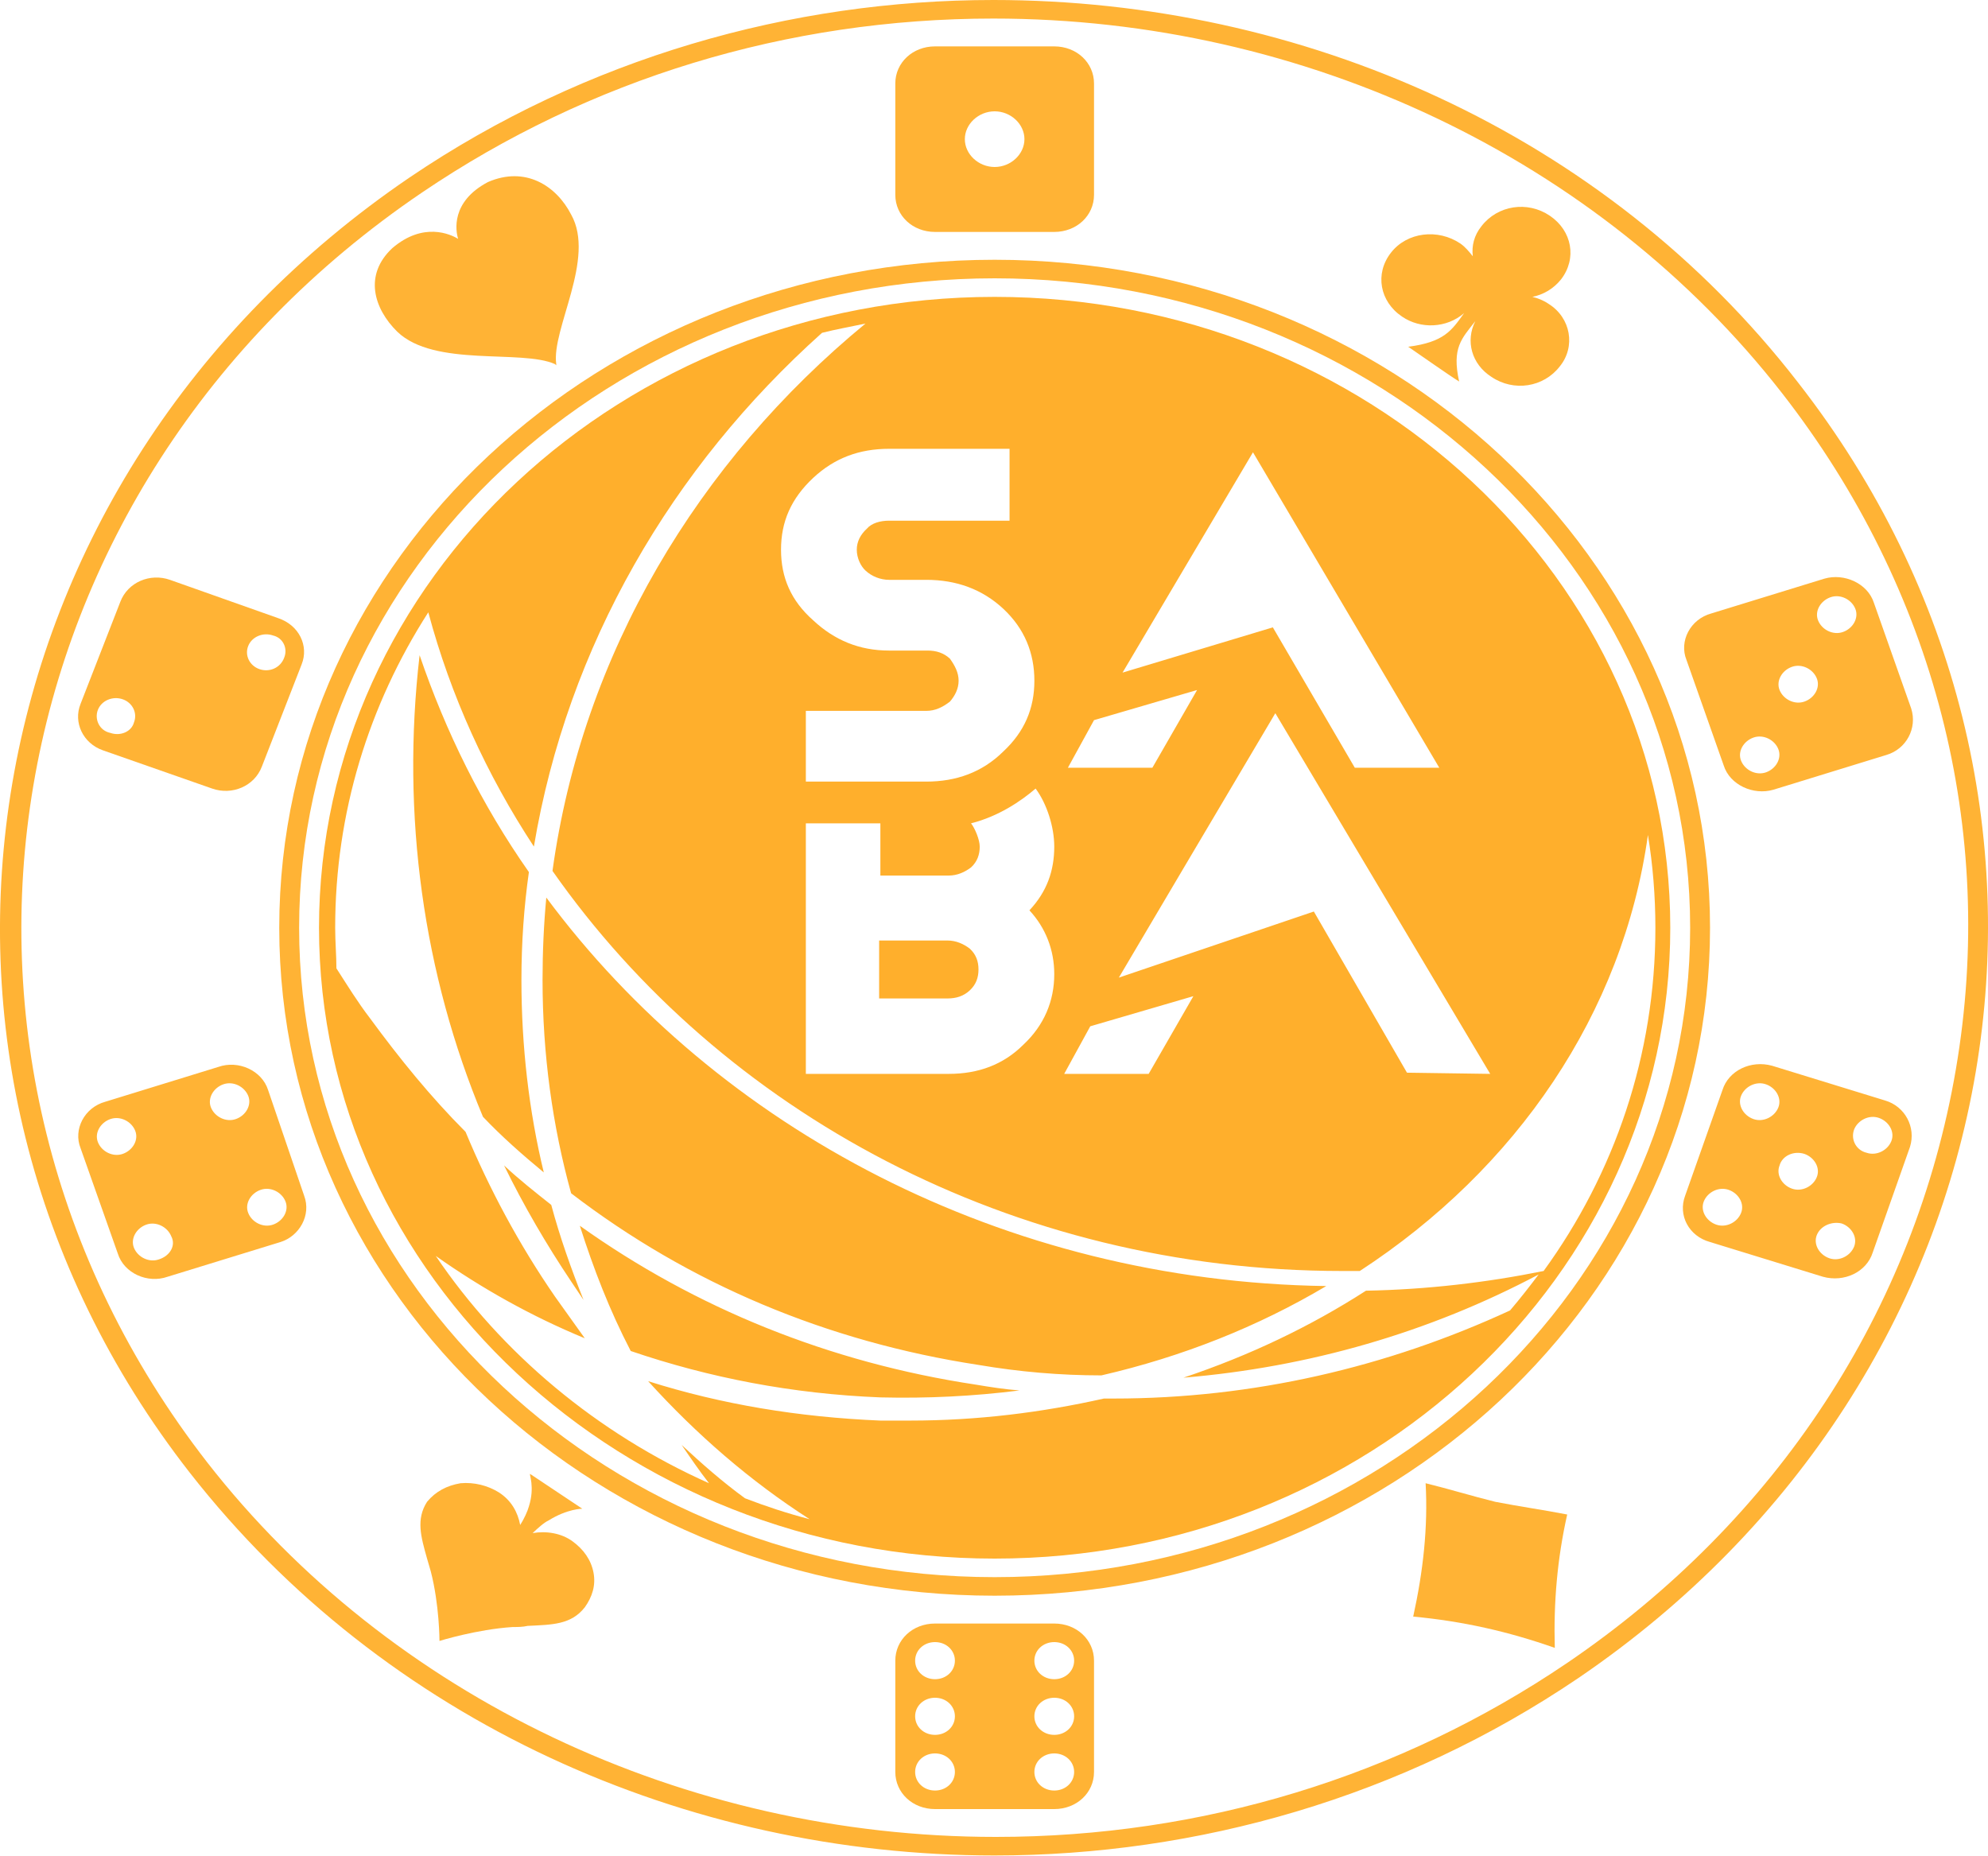
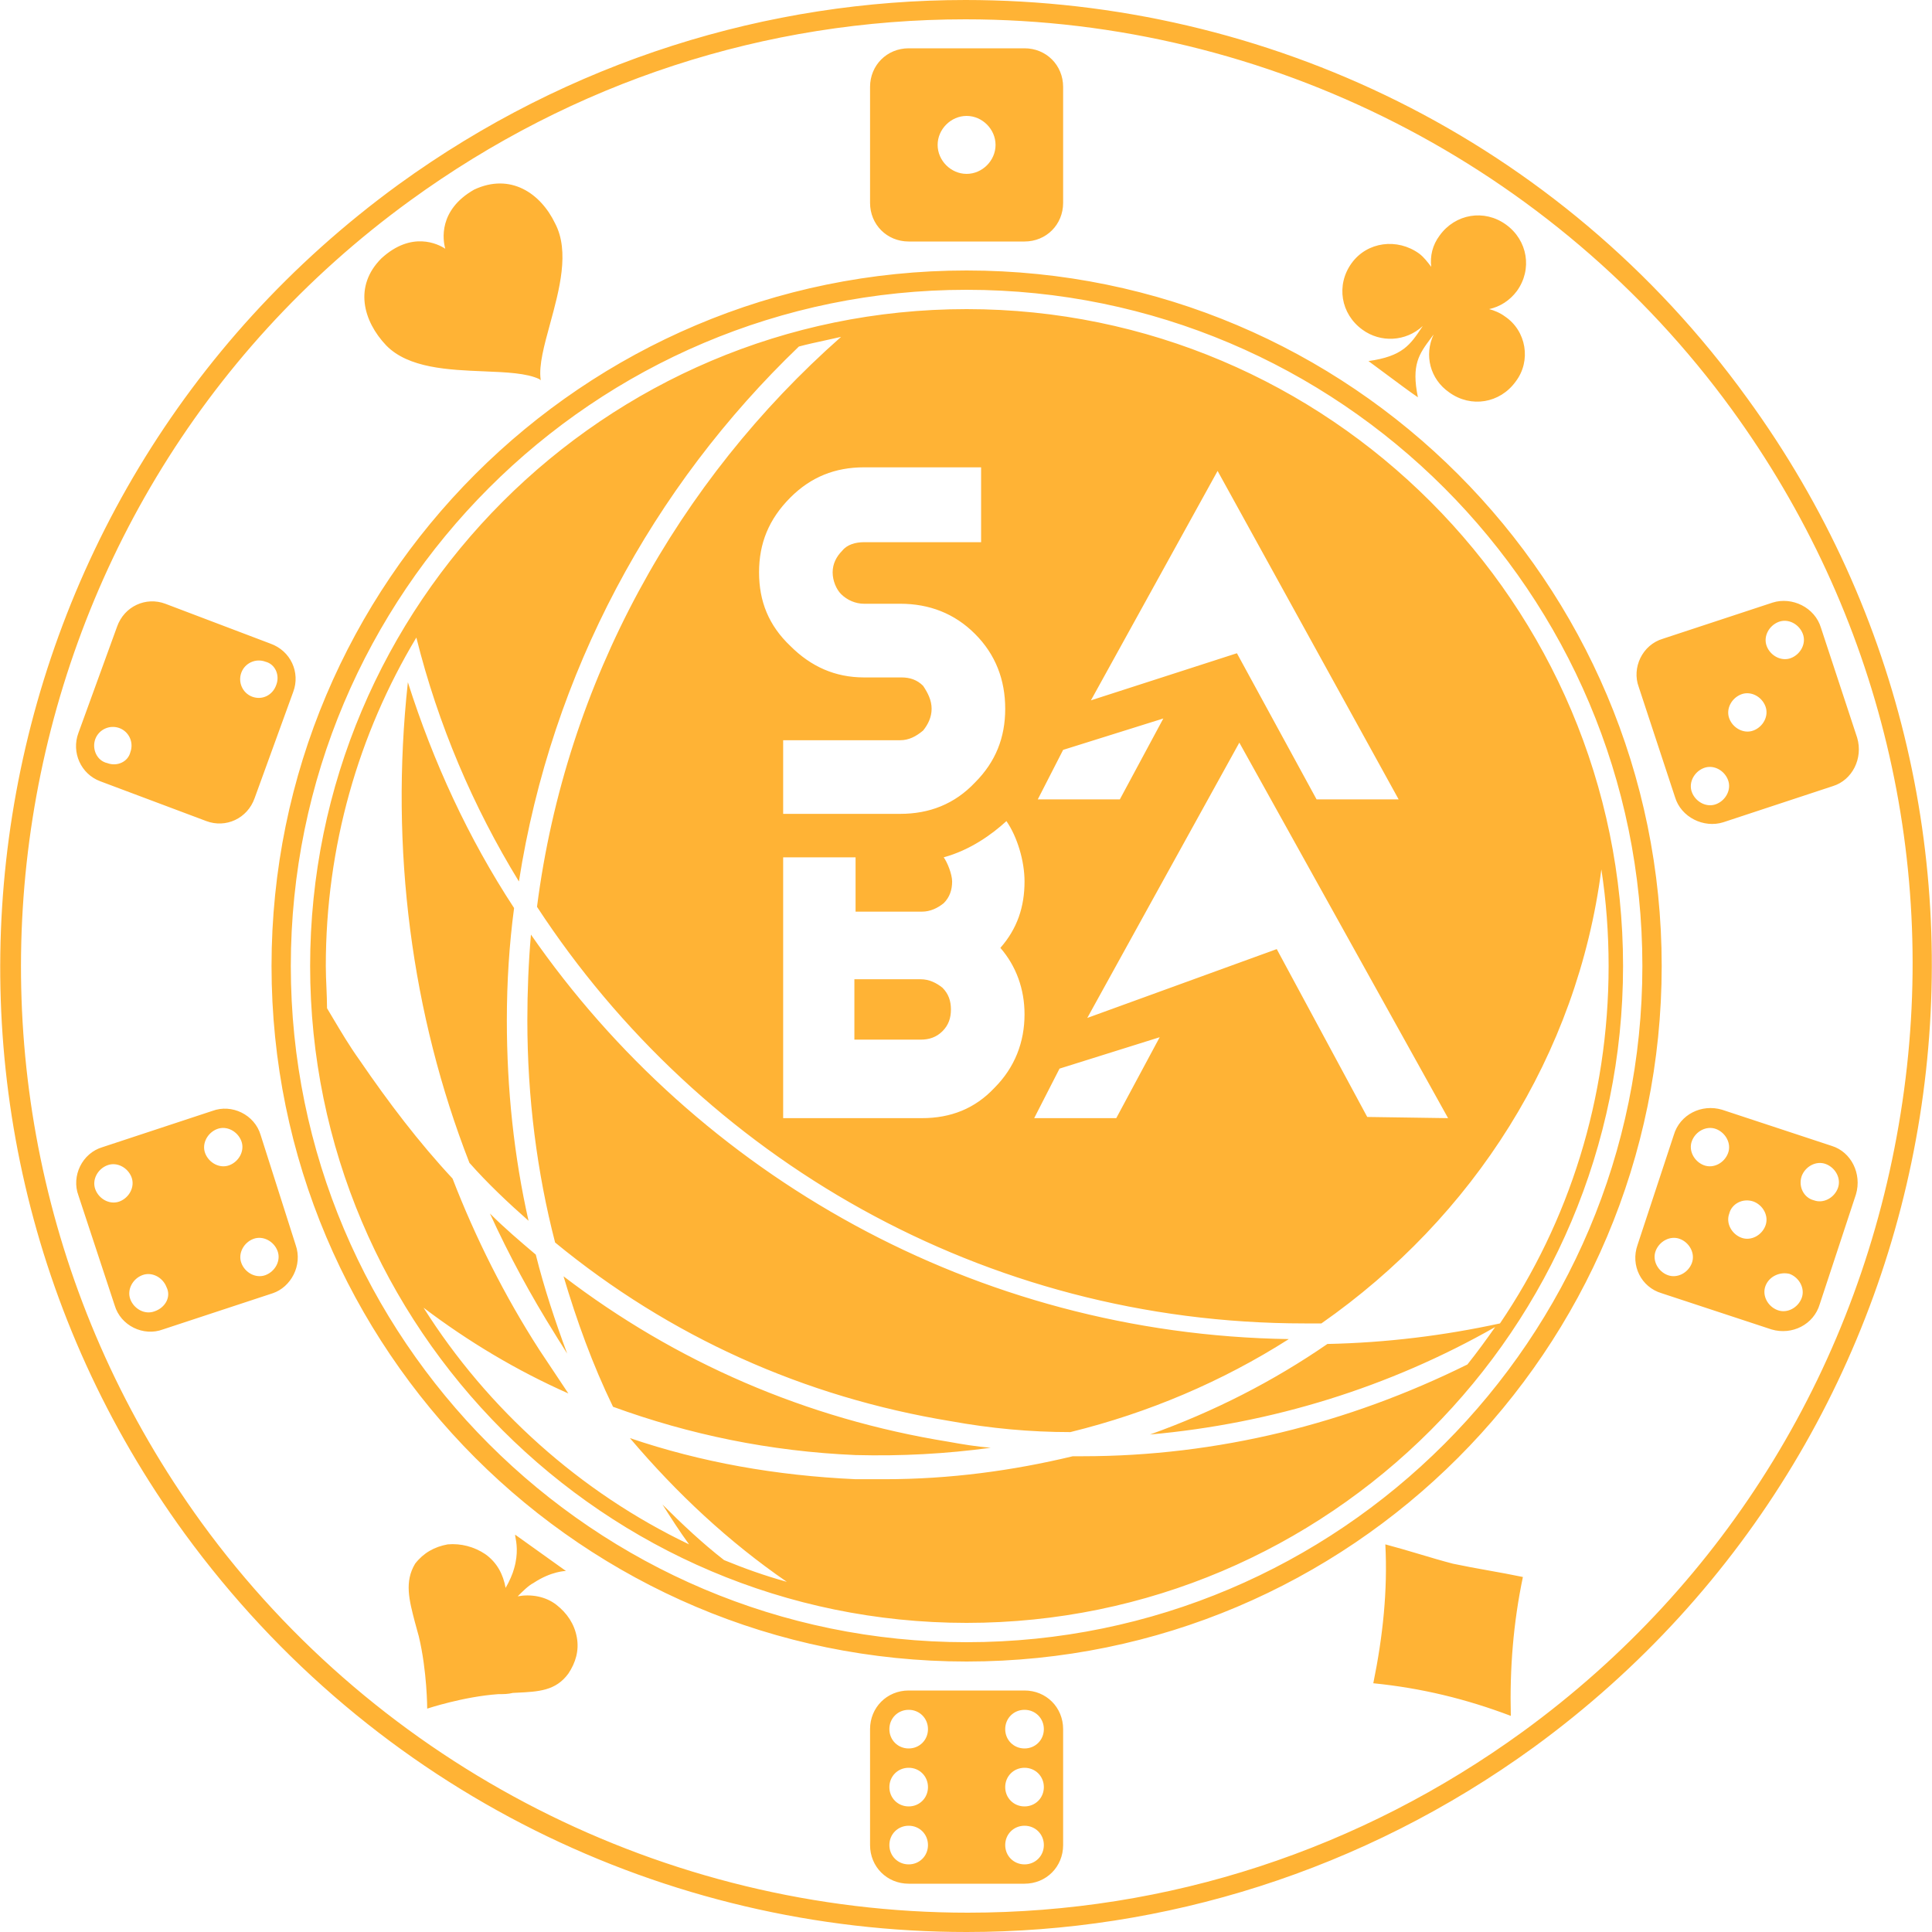
- <svg xmlns="http://www.w3.org/2000/svg" width="45" height="42" viewBox="0 0 45 42" fill="none">
-   <path d="M30.021 29.111C28.474 30.03 26.76 30.712 24.932 31.133C24.005 31.133 23.077 31.054 22.149 30.896C18.719 30.371 15.599 29.059 12.928 27.011C12.506 25.489 12.281 23.861 12.281 22.181C12.281 21.551 12.309 20.921 12.366 20.317C16.245 25.541 22.711 29.006 30.021 29.111ZM11.41 26.381C11.86 27.3 12.366 28.166 12.928 29.006C13.012 29.137 13.125 29.295 13.209 29.426C12.928 28.718 12.675 28.009 12.478 27.274C12.113 26.985 11.747 26.696 11.41 26.381ZM13.125 27.746C13.434 28.718 13.8 29.663 14.277 30.581C16.049 31.185 17.932 31.552 19.928 31.631C20.997 31.657 22.037 31.605 23.077 31.474C22.739 31.448 22.402 31.395 22.093 31.343C18.776 30.844 15.739 29.61 13.125 27.746ZM12.309 26.539C11.972 25.148 11.803 23.677 11.803 22.181C11.803 21.341 11.86 20.527 11.972 19.74C10.904 18.218 10.089 16.564 9.498 14.831C9.077 18.454 9.583 22.05 10.932 25.279C11.354 25.725 11.832 26.145 12.309 26.539ZM21.446 21.289H19.9V22.601H21.446C21.643 22.601 21.812 22.549 21.952 22.418C22.093 22.286 22.149 22.129 22.149 21.945C22.149 21.761 22.093 21.604 21.952 21.473C21.812 21.367 21.643 21.289 21.446 21.289ZM37.808 21C37.808 28.875 30.948 35.28 22.515 35.28C14.081 35.28 7.221 28.875 7.221 21C7.221 13.125 14.081 6.72 22.515 6.72C30.948 6.72 37.808 13.125 37.808 21ZM28.868 16.144L26.816 19.609L25.326 22.129L29.74 20.633L31.848 24.281L33.732 24.308L28.868 16.144ZM25.41 15.225L28.812 14.201L30.667 17.378H32.579L28.362 10.238L25.41 15.225ZM24.173 17.378H26.085L27.097 15.619L24.764 16.301L24.173 17.378ZM24.089 24.308H26.001L27.013 22.549L24.679 23.231L24.089 24.308ZM23.442 17.85C23.105 18.139 22.599 18.48 21.98 18.637C22.065 18.742 22.177 19.005 22.177 19.163C22.177 19.346 22.121 19.504 21.98 19.635C21.84 19.74 21.671 19.819 21.474 19.819H19.928V18.637H18.27H18.241V24.308H21.474C22.149 24.308 22.711 24.098 23.161 23.651C23.639 23.205 23.864 22.654 23.864 22.05C23.864 21.499 23.667 21 23.302 20.606C23.695 20.186 23.864 19.714 23.864 19.163C23.864 18.716 23.695 18.191 23.442 17.85ZM20.125 10.159C19.45 10.159 18.888 10.369 18.41 10.815C17.904 11.287 17.679 11.812 17.679 12.443C17.679 13.072 17.904 13.598 18.41 14.044C18.888 14.49 19.45 14.726 20.125 14.726H20.996C21.193 14.726 21.362 14.779 21.503 14.91C21.615 15.068 21.699 15.225 21.699 15.409C21.699 15.592 21.615 15.75 21.503 15.881C21.334 16.012 21.165 16.091 20.968 16.091H18.241V17.692H20.968C21.643 17.692 22.233 17.483 22.711 17.01C23.189 16.564 23.414 16.039 23.414 15.409C23.414 14.779 23.189 14.227 22.711 13.781C22.233 13.335 21.643 13.125 20.968 13.125H20.125C19.928 13.125 19.731 13.046 19.591 12.915C19.478 12.81 19.394 12.626 19.394 12.443C19.394 12.259 19.478 12.101 19.619 11.97C19.731 11.839 19.928 11.786 20.125 11.786H22.852V10.159H20.125ZM26.788 31.185C28.278 30.686 29.655 30.03 30.92 29.216C32.298 29.19 33.647 29.032 34.941 28.77C36.543 26.565 37.471 23.887 37.471 21C37.471 20.291 37.414 19.582 37.302 18.9C36.74 22.942 34.322 26.46 30.78 28.77C30.639 28.77 30.499 28.77 30.386 28.77C22.908 28.77 16.33 25.174 12.506 19.714C13.181 14.805 15.796 10.447 19.591 7.324C19.225 7.402 18.916 7.455 18.607 7.534C15.205 10.579 12.844 14.621 12.085 19.163C11.016 17.535 10.201 15.75 9.695 13.86C8.346 15.96 7.587 18.401 7.587 21C7.587 21.315 7.615 21.63 7.615 21.919C7.868 22.312 8.093 22.68 8.374 23.047C9.048 23.966 9.751 24.832 10.538 25.62C11.073 26.906 11.747 28.166 12.562 29.348C12.787 29.663 13.012 29.977 13.237 30.293C12.028 29.794 10.904 29.164 9.864 28.429C11.354 30.634 13.518 32.445 16.049 33.574C15.824 33.285 15.627 32.996 15.43 32.708C15.88 33.127 16.358 33.547 16.864 33.915C17.342 34.099 17.82 34.256 18.326 34.388C16.976 33.521 15.767 32.471 14.671 31.264C16.33 31.789 18.073 32.078 19.928 32.156C20.153 32.156 20.378 32.156 20.603 32.156C22.121 32.156 23.583 31.973 24.988 31.657C25.073 31.657 25.129 31.657 25.213 31.657C28.362 31.657 31.398 30.949 34.181 29.663C34.406 29.4 34.631 29.111 34.828 28.849C32.354 30.161 29.627 30.949 26.788 31.185Z" fill="#FFAF2C" />
-   <path d="M11.045 4.121C10.201 4.567 10.314 5.224 10.37 5.407C10.201 5.303 9.583 5.014 8.88 5.617C8.233 6.221 8.458 6.982 8.992 7.508C9.836 8.321 11.804 7.901 12.563 8.242L12.591 8.269V8.242C12.478 7.455 13.49 5.854 12.928 4.856C12.591 4.2 11.888 3.754 11.045 4.121Z" fill="#FFB335" />
-   <path d="M9.667 35.28C9.695 35.385 9.723 35.464 9.751 35.569C9.948 36.33 9.948 37.144 9.948 37.144C9.948 37.144 10.791 36.881 11.607 36.829C11.719 36.829 11.831 36.829 11.944 36.803C12.506 36.776 12.928 36.776 13.237 36.383C13.406 36.146 13.49 35.884 13.434 35.595C13.378 35.306 13.209 35.07 12.956 34.886C12.703 34.703 12.366 34.65 12.056 34.703C12.169 34.597 12.309 34.466 12.422 34.414C12.844 34.151 13.181 34.151 13.181 34.151L12 33.364C11.972 33.364 12.113 33.653 11.972 34.099C11.944 34.204 11.86 34.388 11.775 34.519C11.719 34.23 11.578 33.968 11.297 33.784C11.044 33.626 10.735 33.547 10.426 33.574C10.117 33.626 9.863 33.758 9.667 33.994C9.414 34.388 9.526 34.781 9.667 35.28Z" fill="#FFB335" />
-   <path d="M22.515 6.3C31.201 6.3 38.258 12.889 38.258 21C38.258 29.111 31.201 35.7 22.515 35.7C13.828 35.7 6.771 29.111 6.771 21C6.771 12.889 13.828 6.3 22.515 6.3ZM22.515 5.88C13.575 5.88 6.321 12.652 6.321 21C6.321 29.348 13.575 36.12 22.515 36.12C31.454 36.12 38.708 29.348 38.708 21C38.708 12.652 31.454 5.88 22.515 5.88Z" fill="#FFB335" />
-   <path d="M23.864 1.05H21.165C20.659 1.05 20.266 1.418 20.266 1.89V4.41C20.266 4.883 20.659 5.25 21.165 5.25H23.864C24.37 5.25 24.764 4.883 24.764 4.41V1.89C24.764 1.418 24.37 1.05 23.864 1.05ZM22.515 3.78C22.149 3.78 21.84 3.491 21.84 3.15C21.84 2.809 22.149 2.52 22.515 2.52C22.88 2.52 23.189 2.809 23.189 3.15C23.189 3.491 22.88 3.78 22.515 3.78Z" fill="#FFB335" />
-   <path d="M22.486 0.42C29.542 0.42 36.205 3.596 40.338 8.899C43.796 13.335 45.201 18.795 44.273 24.203C43.346 29.636 40.225 34.414 35.474 37.642C31.679 40.215 27.209 41.58 22.542 41.58C15.486 41.58 8.823 38.404 4.69 33.101C-2.45 23.914 -0.286 11.025 9.554 4.357C13.349 1.785 17.819 0.42 22.486 0.42ZM22.486 0C17.904 0 13.265 1.312 9.273 4.016C-0.764 10.841 -3.013 23.966 4.297 33.337C8.711 38.981 15.542 42 22.514 42C27.096 42 31.735 40.688 35.727 37.984C45.764 31.159 48.013 18.034 40.703 8.662C36.318 2.993 29.458 0 22.486 0Z" fill="#FFB335" />
-   <path d="M2.329 16.984L4.803 17.85C5.253 18.008 5.759 17.797 5.928 17.351L6.827 15.041C6.996 14.621 6.771 14.149 6.293 13.991L3.847 13.125C3.398 12.967 2.892 13.178 2.723 13.624L1.823 15.934C1.655 16.354 1.879 16.826 2.329 16.984ZM5.619 14.621C5.703 14.411 5.956 14.306 6.181 14.385C6.406 14.438 6.518 14.674 6.434 14.884C6.349 15.12 6.096 15.225 5.872 15.146C5.647 15.068 5.534 14.831 5.619 14.621ZM2.217 16.065C2.301 15.855 2.554 15.75 2.779 15.829C3.004 15.908 3.116 16.144 3.032 16.354C2.976 16.564 2.723 16.669 2.498 16.59C2.245 16.538 2.133 16.275 2.217 16.065Z" fill="#FFB335" />
-   <path d="M6.884 27.064L6.069 24.675C5.928 24.229 5.394 23.992 4.944 24.15L2.386 24.938C1.908 25.069 1.655 25.567 1.823 25.988L2.667 28.376C2.807 28.823 3.342 29.059 3.791 28.901L6.35 28.114C6.771 27.983 7.052 27.51 6.884 27.064ZM2.779 26.119C2.554 26.198 2.301 26.066 2.217 25.856C2.133 25.646 2.273 25.41 2.498 25.331C2.723 25.253 2.976 25.384 3.06 25.594C3.145 25.804 3.004 26.04 2.779 26.119ZM3.595 28.508C3.37 28.586 3.117 28.455 3.032 28.245C2.948 28.035 3.089 27.799 3.313 27.72C3.538 27.641 3.791 27.773 3.876 27.983C3.988 28.192 3.848 28.429 3.595 28.508ZM5.338 25.331C5.113 25.41 4.86 25.279 4.775 25.069C4.691 24.859 4.832 24.622 5.056 24.544C5.281 24.465 5.534 24.596 5.619 24.806C5.703 25.016 5.562 25.253 5.338 25.331ZM6.181 27.72C5.956 27.799 5.703 27.668 5.619 27.457C5.534 27.247 5.675 27.011 5.9 26.933C6.125 26.854 6.378 26.985 6.462 27.195C6.546 27.405 6.406 27.641 6.181 27.72Z" fill="#FFB335" />
-   <path d="M23.864 36.75H21.165C20.659 36.75 20.266 37.117 20.266 37.59V40.11C20.266 40.583 20.659 40.95 21.165 40.95H23.864C24.37 40.95 24.764 40.583 24.764 40.11V37.59C24.764 37.117 24.37 36.75 23.864 36.75ZM21.165 40.53C20.912 40.53 20.715 40.346 20.715 40.11C20.715 39.874 20.912 39.69 21.165 39.69C21.418 39.69 21.615 39.874 21.615 40.11C21.615 40.346 21.418 40.53 21.165 40.53ZM21.165 39.27C20.912 39.27 20.715 39.086 20.715 38.85C20.715 38.614 20.912 38.43 21.165 38.43C21.418 38.43 21.615 38.614 21.615 38.85C21.615 39.086 21.418 39.27 21.165 39.27ZM21.165 38.01C20.912 38.01 20.715 37.826 20.715 37.59C20.715 37.354 20.912 37.17 21.165 37.17C21.418 37.17 21.615 37.354 21.615 37.59C21.615 37.826 21.418 38.01 21.165 38.01ZM23.864 40.53C23.611 40.53 23.414 40.346 23.414 40.11C23.414 39.874 23.611 39.69 23.864 39.69C24.117 39.69 24.314 39.874 24.314 40.11C24.314 40.346 24.117 40.53 23.864 40.53ZM23.864 39.27C23.611 39.27 23.414 39.086 23.414 38.85C23.414 38.614 23.611 38.43 23.864 38.43C24.117 38.43 24.314 38.614 24.314 38.85C24.314 39.086 24.117 39.27 23.864 39.27ZM23.864 38.01C23.611 38.01 23.414 37.826 23.414 37.59C23.414 37.354 23.611 37.17 23.864 37.17C24.117 37.17 24.314 37.354 24.314 37.59C24.314 37.826 24.117 38.01 23.864 38.01Z" fill="#FFB335" />
-   <path d="M43.262 16.039L42.419 13.65C42.278 13.204 41.744 12.967 41.294 13.099L38.736 13.886C38.258 14.018 38.005 14.516 38.174 14.936L39.017 17.325C39.157 17.771 39.692 18.008 40.142 17.876L42.7 17.089C43.15 16.957 43.403 16.485 43.262 16.039ZM39.973 17.483C39.748 17.561 39.495 17.43 39.411 17.22C39.326 17.01 39.467 16.774 39.692 16.695C39.917 16.616 40.17 16.747 40.254 16.957C40.338 17.168 40.198 17.404 39.973 17.483ZM40.844 15.881C40.619 15.96 40.366 15.829 40.282 15.619C40.198 15.409 40.338 15.172 40.563 15.094C40.788 15.015 41.041 15.146 41.125 15.356C41.21 15.566 41.069 15.803 40.844 15.881ZM41.716 14.306C41.491 14.385 41.238 14.254 41.154 14.044C41.069 13.834 41.21 13.598 41.435 13.519C41.66 13.44 41.913 13.571 41.997 13.781C42.081 13.991 41.941 14.227 41.716 14.306Z" fill="#FFB335" />
-   <path d="M38.708 28.114L41.266 28.901C41.744 29.032 42.25 28.796 42.391 28.35L43.234 25.961C43.374 25.515 43.121 25.043 42.672 24.911L40.113 24.124C39.635 23.992 39.129 24.229 38.989 24.675L38.145 27.064C37.977 27.51 38.23 27.983 38.708 28.114ZM41.969 25.567C42.053 25.358 42.306 25.226 42.531 25.305C42.756 25.384 42.897 25.62 42.812 25.83C42.728 26.04 42.475 26.171 42.25 26.093C42.025 26.04 41.884 25.804 41.969 25.567ZM41.688 27.694C41.913 27.773 42.053 28.009 41.969 28.219C41.884 28.429 41.631 28.56 41.407 28.481C41.182 28.402 41.041 28.166 41.125 27.956C41.21 27.746 41.463 27.641 41.688 27.694ZM40.844 26.119C41.069 26.198 41.21 26.434 41.125 26.644C41.041 26.854 40.788 26.985 40.563 26.906C40.338 26.828 40.198 26.591 40.282 26.381C40.338 26.171 40.591 26.04 40.844 26.119ZM39.41 24.806C39.495 24.596 39.748 24.465 39.973 24.544C40.198 24.622 40.338 24.859 40.254 25.069C40.169 25.279 39.916 25.41 39.692 25.331C39.467 25.253 39.326 25.016 39.41 24.806ZM38.567 27.195C38.651 26.985 38.904 26.854 39.129 26.933C39.354 27.011 39.495 27.247 39.41 27.457C39.326 27.668 39.073 27.799 38.848 27.72C38.623 27.641 38.483 27.405 38.567 27.195Z" fill="#FFB335" />
-   <path d="M35.475 34.282C35.25 35.28 35.165 36.278 35.194 37.301C34.153 36.934 33.113 36.697 31.989 36.593C32.214 35.569 32.326 34.571 32.27 33.574C32.804 33.705 33.31 33.862 33.844 33.994C34.378 34.099 34.941 34.178 35.475 34.282Z" fill="#FFB335" />
-   <path d="M35.053 6.878C34.94 6.799 34.8 6.746 34.687 6.72C34.94 6.668 35.165 6.536 35.334 6.326C35.7 5.854 35.587 5.224 35.081 4.883C34.575 4.541 33.9 4.646 33.535 5.119C33.366 5.329 33.31 5.565 33.338 5.801C33.254 5.696 33.169 5.591 33.057 5.513C32.551 5.171 31.848 5.25 31.483 5.723C31.117 6.195 31.23 6.825 31.736 7.166C32.157 7.455 32.748 7.429 33.141 7.088C32.86 7.481 32.691 7.744 31.876 7.849C32.185 8.059 32.776 8.479 33.029 8.636C32.86 7.875 33.085 7.665 33.394 7.271C33.169 7.718 33.31 8.243 33.76 8.531C34.266 8.873 34.94 8.768 35.306 8.295C35.671 7.849 35.559 7.193 35.053 6.878Z" fill="#FFB335" />
+ <svg xmlns="http://www.w3.org/2000/svg" width="44" height="44" viewBox="0 0 44 44" fill="none">
+   <path fill-rule="evenodd" clip-rule="evenodd" d="M39.796 9.075C35.508 3.135 28.803 0 21.987 0C17.507 0 12.973 1.375 9.07 4.207C-0.741 11.357 -2.94 25.108 4.205 34.925C8.52 40.837 15.199 44 22.014 44C26.494 44 31.029 42.625 34.931 39.792C44.743 32.642 46.941 18.892 39.796 9.075ZM34.684 39.435C30.974 42.13 26.604 43.56 22.042 43.56C15.144 43.56 8.63 40.233 4.59 34.678C-2.39 25.052 -0.274 11.55 9.345 4.565C13.055 1.87 17.425 0.44 21.987 0.44C28.885 0.44 35.398 3.768 39.438 9.322C42.819 13.97 44.193 19.69 43.286 25.355C42.379 31.047 39.328 36.053 34.684 39.435ZM24.212 4.62C24.212 5.115 23.828 5.5 23.333 5.5H20.695C20.2 5.5 19.815 5.115 19.815 4.62V1.98C19.815 1.485 20.2 1.1 20.695 1.1H23.333C23.828 1.1 24.212 1.485 24.212 1.98V4.62ZM22.673 3.3C22.673 2.943 22.371 2.64 22.014 2.64C21.657 2.64 21.354 2.943 21.354 3.3C21.354 3.658 21.657 3.96 22.014 3.96C22.371 3.96 22.673 3.658 22.673 3.3ZM12.285 8.635L12.312 8.662V8.635C12.27 8.315 12.393 7.867 12.527 7.377L12.527 7.377C12.738 6.604 12.979 5.727 12.642 5.088C12.312 4.4 11.625 3.933 10.801 4.317C9.976 4.785 10.086 5.473 10.141 5.665C9.976 5.555 9.372 5.253 8.685 5.885C8.052 6.518 8.272 7.315 8.794 7.865C9.3 8.387 10.217 8.424 11.023 8.457C11.533 8.478 11.997 8.497 12.285 8.635ZM7.063 22C7.063 13.75 13.769 7.04 22.014 7.04C30.259 7.04 36.964 13.75 36.964 22C36.964 30.25 30.259 36.96 22.014 36.96C13.769 36.96 7.063 30.25 7.063 22ZM31.853 18.205L27.73 10.725L24.845 15.95L28.17 14.877L29.984 18.205H31.853ZM26.494 16.363L24.212 17.078L23.635 18.205H25.504L26.494 16.363ZM26.411 23.622L24.13 24.337L23.553 25.465H25.422L26.411 23.622ZM22.783 21.587C23.168 21.148 23.333 20.652 23.333 20.075C23.333 19.608 23.168 19.058 22.921 18.7C22.591 19.003 22.096 19.36 21.492 19.525C21.574 19.635 21.684 19.91 21.684 20.075C21.684 20.267 21.629 20.433 21.492 20.57C21.354 20.68 21.189 20.762 20.997 20.762H19.485V19.525H17.864H17.836V25.465H20.997C21.657 25.465 22.206 25.245 22.646 24.777C23.113 24.31 23.333 23.733 23.333 23.1C23.333 22.523 23.141 22 22.783 21.587ZM22.344 12.348V10.643H19.678C19.018 10.643 18.468 10.863 18.001 11.33C17.507 11.825 17.287 12.375 17.287 13.035C17.287 13.695 17.507 14.245 18.001 14.713C18.468 15.18 19.018 15.428 19.678 15.428H20.53C20.722 15.428 20.887 15.482 21.024 15.62C21.134 15.785 21.217 15.95 21.217 16.142C21.217 16.335 21.134 16.5 21.024 16.637C20.86 16.775 20.695 16.858 20.502 16.858H17.836V18.535H20.502C21.162 18.535 21.739 18.315 22.206 17.82C22.673 17.352 22.893 16.802 22.893 16.142C22.893 15.482 22.673 14.905 22.206 14.438C21.739 13.97 21.162 13.75 20.502 13.75H19.678C19.485 13.75 19.293 13.668 19.155 13.53C19.046 13.42 18.963 13.227 18.963 13.035C18.963 12.842 19.046 12.678 19.183 12.54C19.293 12.402 19.485 12.348 19.678 12.348H22.344ZM34.161 30.14C35.728 27.83 36.635 25.025 36.635 22C36.635 21.258 36.58 20.515 36.47 19.8C35.92 24.035 33.556 27.72 30.094 30.14H29.709C22.398 30.14 15.967 26.372 12.23 20.652C12.889 15.51 15.445 10.945 19.155 7.672C19.026 7.702 18.903 7.729 18.785 7.754L18.785 7.754C18.579 7.799 18.386 7.84 18.194 7.892C14.868 11.082 12.56 15.318 11.818 20.075C10.773 18.37 9.976 16.5 9.482 14.52C8.162 16.72 7.42 19.277 7.42 22C7.42 22.169 7.428 22.337 7.435 22.502L7.435 22.502C7.441 22.66 7.448 22.814 7.448 22.962C7.489 23.032 7.53 23.1 7.57 23.167L7.571 23.168L7.571 23.169C7.771 23.505 7.961 23.825 8.19 24.145C8.849 25.108 9.537 26.015 10.306 26.84C10.828 28.188 11.488 29.508 12.285 30.745L12.944 31.735C11.763 31.212 10.663 30.552 9.646 29.782C11.103 32.093 13.219 33.99 15.693 35.172C15.473 34.87 15.28 34.568 15.088 34.265C15.528 34.705 15.995 35.145 16.49 35.53C16.957 35.722 17.424 35.888 17.919 36.025C16.6 35.117 15.418 34.017 14.346 32.752C15.967 33.303 17.672 33.605 19.485 33.688H20.145C21.629 33.688 23.058 33.495 24.432 33.165H24.652C27.73 33.165 30.698 32.422 33.419 31.075C33.639 30.8 33.859 30.497 34.051 30.223C31.633 31.598 28.967 32.422 26.191 32.67C27.648 32.148 28.994 31.46 30.231 30.608C31.578 30.58 32.897 30.415 34.161 30.14ZM29.077 21.615L31.138 25.438L32.979 25.465L28.225 16.913L26.219 20.543L24.762 23.183L29.077 21.615ZM13.961 32.038C13.494 31.075 13.137 30.085 12.834 29.067C15.39 31.02 18.358 32.312 21.602 32.835C21.904 32.89 22.234 32.945 22.563 32.972C21.547 33.11 20.53 33.165 19.485 33.138C17.534 33.055 15.693 32.67 13.961 32.038ZM20.969 22.302H19.458V23.677H20.969C21.162 23.677 21.327 23.622 21.464 23.485C21.602 23.348 21.657 23.183 21.657 22.99C21.657 22.797 21.602 22.633 21.464 22.495C21.327 22.385 21.162 22.302 20.969 22.302ZM12.01 23.238C12.01 22.578 12.037 21.918 12.092 21.285C15.885 26.758 22.206 30.387 29.352 30.497C27.84 31.46 26.164 32.175 24.377 32.615C23.47 32.615 22.563 32.532 21.657 32.367C18.304 31.817 15.253 30.442 12.642 28.297C12.23 26.703 12.01 24.997 12.01 23.238ZM11.543 23.238C11.543 22.358 11.598 21.505 11.708 20.68C10.663 19.085 9.866 17.352 9.289 15.537C8.877 19.332 9.372 23.1 10.691 26.483C11.103 26.95 11.57 27.39 12.037 27.802C11.708 26.345 11.543 24.805 11.543 23.238ZM12.642 30.387C12.092 29.508 11.598 28.6 11.158 27.637C11.488 27.968 11.845 28.27 12.202 28.573C12.395 29.343 12.642 30.085 12.917 30.828C12.876 30.759 12.828 30.683 12.78 30.608C12.731 30.532 12.683 30.456 12.642 30.387ZM12.147 36.053C12.037 36.108 11.9 36.245 11.79 36.355C12.092 36.3 12.422 36.355 12.67 36.547C12.917 36.74 13.082 36.987 13.137 37.29C13.192 37.593 13.109 37.867 12.944 38.115C12.656 38.508 12.269 38.527 11.758 38.551L11.68 38.555C11.57 38.583 11.46 38.583 11.35 38.583C10.553 38.638 9.729 38.913 9.729 38.913C9.729 38.913 9.729 38.06 9.537 37.263C9.523 37.208 9.509 37.159 9.495 37.111L9.495 37.111C9.482 37.063 9.468 37.015 9.454 36.96L9.452 36.954C9.316 36.434 9.208 36.023 9.454 35.612C9.646 35.365 9.894 35.227 10.196 35.172C10.498 35.145 10.801 35.227 11.048 35.392C11.323 35.585 11.46 35.86 11.515 36.163C11.598 36.025 11.68 35.833 11.708 35.722C11.81 35.376 11.76 35.12 11.739 35.011C11.732 34.973 11.728 34.953 11.735 34.953L12.889 35.778C12.889 35.778 12.56 35.778 12.147 36.053ZM22.014 6.16C13.274 6.16 6.184 13.255 6.184 22C6.184 30.745 13.274 37.84 22.014 37.84C30.753 37.84 37.844 30.745 37.844 22C37.844 13.255 30.753 6.16 22.014 6.16ZM22.014 37.4C13.522 37.4 6.623 30.497 6.623 22C6.623 13.502 13.522 6.6 22.014 6.6C30.506 6.6 37.404 13.502 37.404 22C37.404 30.497 30.506 37.4 22.014 37.4ZM4.7 18.7L2.281 17.792C1.841 17.627 1.621 17.133 1.786 16.692L2.666 14.272C2.831 13.805 3.325 13.585 3.765 13.75L6.156 14.657C6.623 14.822 6.843 15.317 6.678 15.757L5.799 18.177C5.634 18.645 5.139 18.865 4.7 18.7ZM6.294 15.592C6.376 15.372 6.266 15.125 6.046 15.07C5.826 14.987 5.579 15.098 5.497 15.317C5.414 15.537 5.524 15.785 5.744 15.867C5.964 15.95 6.211 15.84 6.294 15.592ZM2.968 17.133C3.051 16.912 2.941 16.665 2.721 16.582C2.501 16.5 2.254 16.61 2.171 16.83C2.089 17.05 2.199 17.325 2.446 17.38C2.666 17.462 2.913 17.352 2.968 17.133ZM5.936 25.85C5.799 25.383 5.277 25.135 4.837 25.3L2.336 26.125C1.869 26.262 1.622 26.785 1.786 27.225L2.611 29.727C2.748 30.195 3.27 30.442 3.71 30.277L6.211 29.453C6.623 29.315 6.898 28.82 6.733 28.352L5.936 25.85ZM2.171 27.087C2.089 26.867 2.226 26.62 2.446 26.538C2.666 26.455 2.913 26.593 2.996 26.812C3.078 27.032 2.941 27.28 2.721 27.363C2.501 27.445 2.254 27.308 2.171 27.087ZM3.518 29.865C3.298 29.948 3.051 29.81 2.968 29.59C2.886 29.37 3.023 29.122 3.243 29.04C3.463 28.957 3.71 29.095 3.793 29.315C3.903 29.535 3.765 29.782 3.518 29.865ZM5.222 26.538C5.002 26.62 4.755 26.483 4.672 26.262C4.59 26.043 4.727 25.795 4.947 25.712C5.167 25.63 5.414 25.767 5.497 25.988C5.579 26.207 5.442 26.455 5.222 26.538ZM6.046 29.04C5.826 29.122 5.579 28.985 5.497 28.765C5.414 28.545 5.552 28.297 5.771 28.215C5.991 28.133 6.239 28.27 6.321 28.49C6.404 28.71 6.266 28.957 6.046 29.04ZM19.815 39.38C19.815 38.885 20.2 38.5 20.695 38.5H23.333C23.828 38.5 24.212 38.885 24.212 39.38V42.02C24.212 42.515 23.828 42.9 23.333 42.9H20.695C20.2 42.9 19.815 42.515 19.815 42.02V39.38ZM20.255 42.02C20.255 42.267 20.447 42.46 20.695 42.46C20.942 42.46 21.134 42.267 21.134 42.02C21.134 41.773 20.942 41.58 20.695 41.58C20.447 41.58 20.255 41.773 20.255 42.02ZM20.255 40.7C20.255 40.947 20.447 41.14 20.695 41.14C20.942 41.14 21.134 40.947 21.134 40.7C21.134 40.453 20.942 40.26 20.695 40.26C20.447 40.26 20.255 40.453 20.255 40.7ZM20.255 39.38C20.255 39.627 20.447 39.82 20.695 39.82C20.942 39.82 21.134 39.627 21.134 39.38C21.134 39.133 20.942 38.94 20.695 38.94C20.447 38.94 20.255 39.133 20.255 39.38ZM22.893 42.02C22.893 42.267 23.086 42.46 23.333 42.46C23.58 42.46 23.773 42.267 23.773 42.02C23.773 41.773 23.58 41.58 23.333 41.58C23.086 41.58 22.893 41.773 22.893 42.02ZM22.893 40.7C22.893 40.947 23.086 41.14 23.333 41.14C23.58 41.14 23.773 40.947 23.773 40.7C23.773 40.453 23.58 40.26 23.333 40.26C23.086 40.26 22.893 40.453 22.893 40.7ZM22.893 39.38C22.893 39.627 23.086 39.82 23.333 39.82C23.58 39.82 23.773 39.627 23.773 39.38C23.773 39.133 23.58 38.94 23.333 38.94C23.086 38.94 22.893 39.133 22.893 39.38ZM40.372 13.723L37.871 14.547C37.404 14.685 37.157 15.207 37.322 15.648L38.146 18.15C38.284 18.617 38.806 18.865 39.245 18.727L41.746 17.902C42.186 17.765 42.434 17.27 42.296 16.802L41.472 14.3C41.334 13.832 40.812 13.585 40.372 13.723ZM39.081 18.315C38.861 18.398 38.613 18.26 38.531 18.04C38.449 17.82 38.586 17.573 38.806 17.49C39.026 17.407 39.273 17.545 39.355 17.765C39.438 17.985 39.3 18.233 39.081 18.315ZM39.933 16.637C39.713 16.72 39.465 16.582 39.383 16.363C39.3 16.142 39.438 15.895 39.658 15.812C39.878 15.73 40.125 15.867 40.207 16.087C40.29 16.308 40.152 16.555 39.933 16.637ZM40.785 14.988C40.565 15.07 40.317 14.932 40.235 14.713C40.152 14.492 40.29 14.245 40.51 14.162C40.73 14.08 40.977 14.217 41.059 14.438C41.142 14.658 41.004 14.905 40.785 14.988ZM39.218 25.273L41.719 26.098C42.159 26.235 42.406 26.73 42.269 27.198L41.444 29.7C41.307 30.168 40.812 30.415 40.345 30.277L37.844 29.453C37.377 29.315 37.129 28.82 37.294 28.352L38.119 25.85C38.256 25.383 38.751 25.135 39.218 25.273ZM37.706 28.49C37.624 28.71 37.761 28.957 37.981 29.04C38.201 29.122 38.449 28.985 38.531 28.765C38.613 28.545 38.476 28.297 38.256 28.215C38.036 28.133 37.789 28.27 37.706 28.49ZM38.531 25.988C38.449 26.207 38.586 26.455 38.806 26.538C39.026 26.62 39.273 26.483 39.355 26.262C39.438 26.043 39.3 25.795 39.081 25.712C38.861 25.63 38.613 25.767 38.531 25.988ZM39.383 27.637C39.3 27.858 39.438 28.105 39.658 28.188C39.878 28.27 40.125 28.133 40.207 27.913C40.29 27.692 40.152 27.445 39.932 27.363C39.685 27.28 39.438 27.418 39.383 27.637ZM40.207 29.288C40.125 29.508 40.262 29.755 40.482 29.837C40.702 29.92 40.949 29.782 41.032 29.562C41.114 29.343 40.977 29.095 40.757 29.012C40.537 28.957 40.29 29.067 40.207 29.288ZM41.032 26.785C40.949 27.032 41.087 27.28 41.307 27.335C41.526 27.418 41.774 27.28 41.856 27.06C41.939 26.84 41.801 26.593 41.581 26.51C41.362 26.427 41.114 26.565 41.032 26.785ZM31.55 35.172C31.605 36.218 31.495 37.263 31.276 38.335C32.375 38.445 33.392 38.693 34.408 39.078C34.381 38.005 34.464 36.96 34.683 35.915C34.422 35.86 34.154 35.812 33.886 35.764C33.618 35.716 33.35 35.667 33.089 35.612C32.828 35.544 32.574 35.468 32.32 35.392L32.32 35.392C32.066 35.317 31.811 35.241 31.55 35.172ZM32.382 7.455C32.389 7.445 32.395 7.435 32.402 7.425C32.017 7.783 31.44 7.81 31.028 7.508C30.533 7.15 30.424 6.49 30.781 5.995C31.138 5.5 31.825 5.418 32.32 5.775C32.43 5.858 32.512 5.968 32.595 6.077L32.595 6.078C32.567 5.83 32.622 5.583 32.787 5.363C33.144 4.868 33.804 4.758 34.298 5.115C34.793 5.473 34.903 6.133 34.546 6.628C34.381 6.848 34.161 6.985 33.914 7.04C34.024 7.068 34.161 7.123 34.271 7.205C34.766 7.535 34.876 8.223 34.518 8.69C34.161 9.185 33.502 9.295 33.007 8.938C32.567 8.635 32.43 8.085 32.65 7.618C32.629 7.646 32.608 7.674 32.588 7.701C32.319 8.063 32.139 8.305 32.292 9.048C32.13 8.939 31.824 8.712 31.548 8.506C31.405 8.399 31.269 8.298 31.166 8.223C31.943 8.115 32.119 7.851 32.382 7.455Z" fill="#FFB335" />
</svg>
